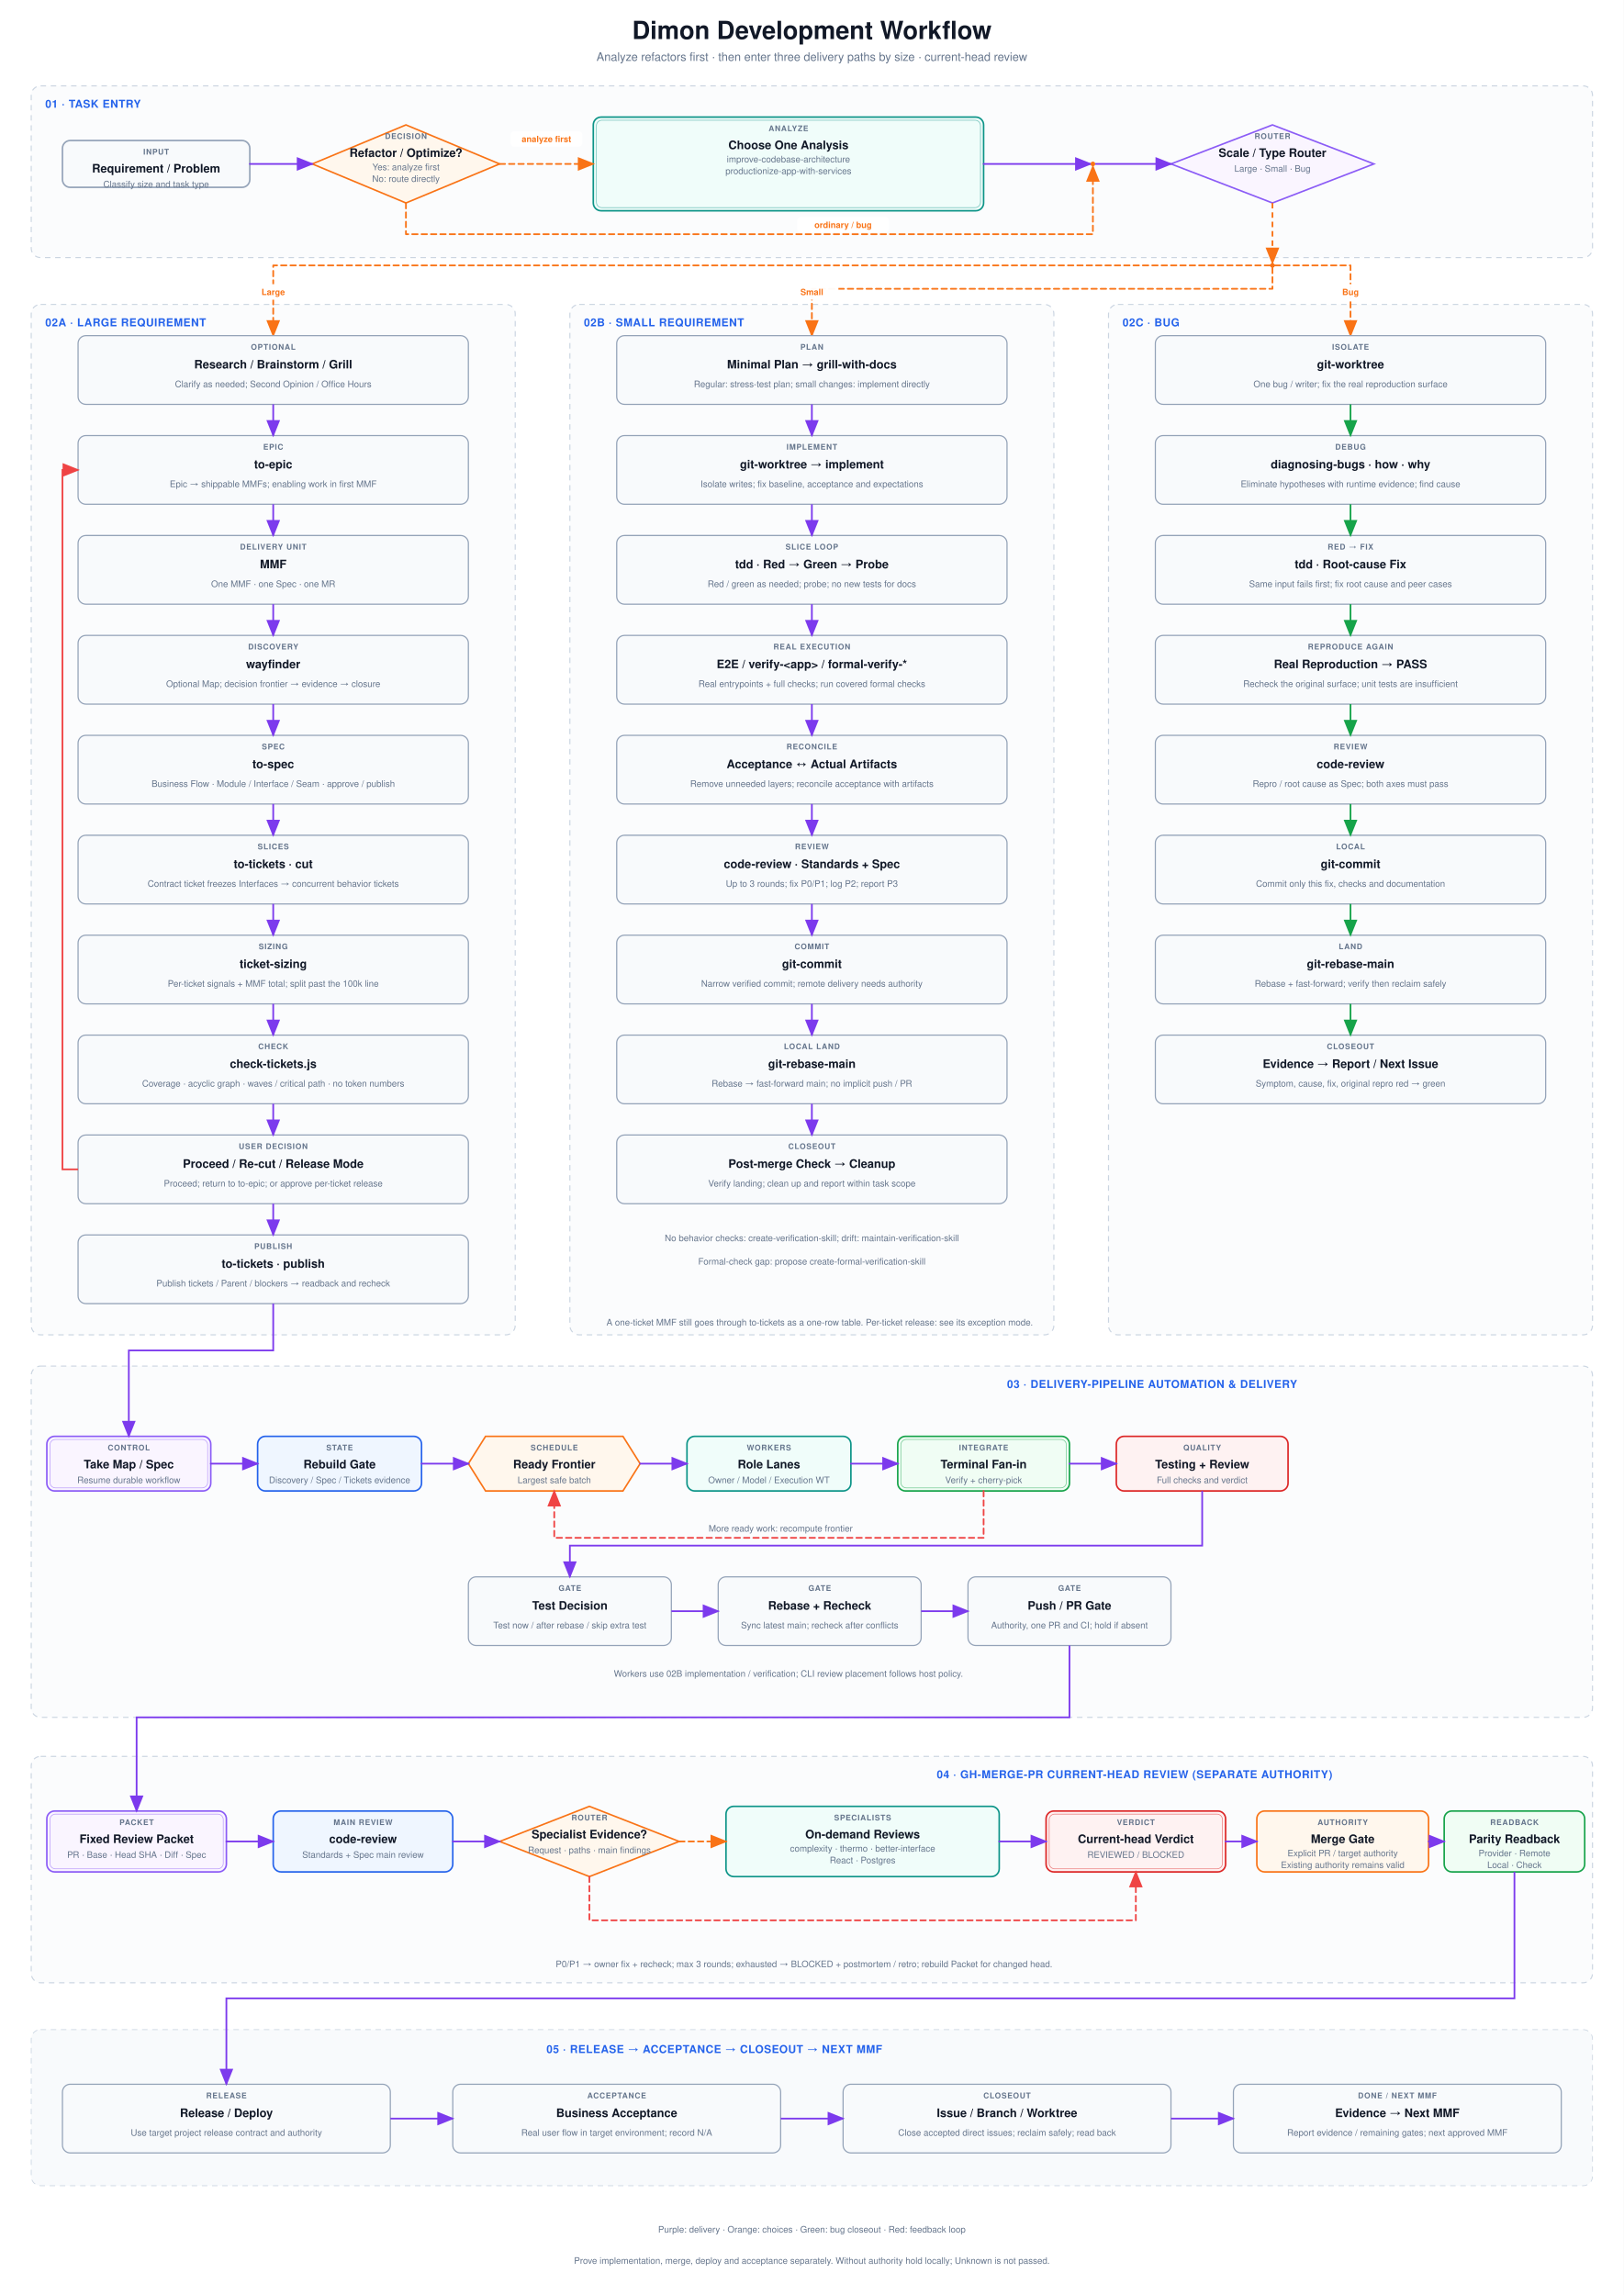
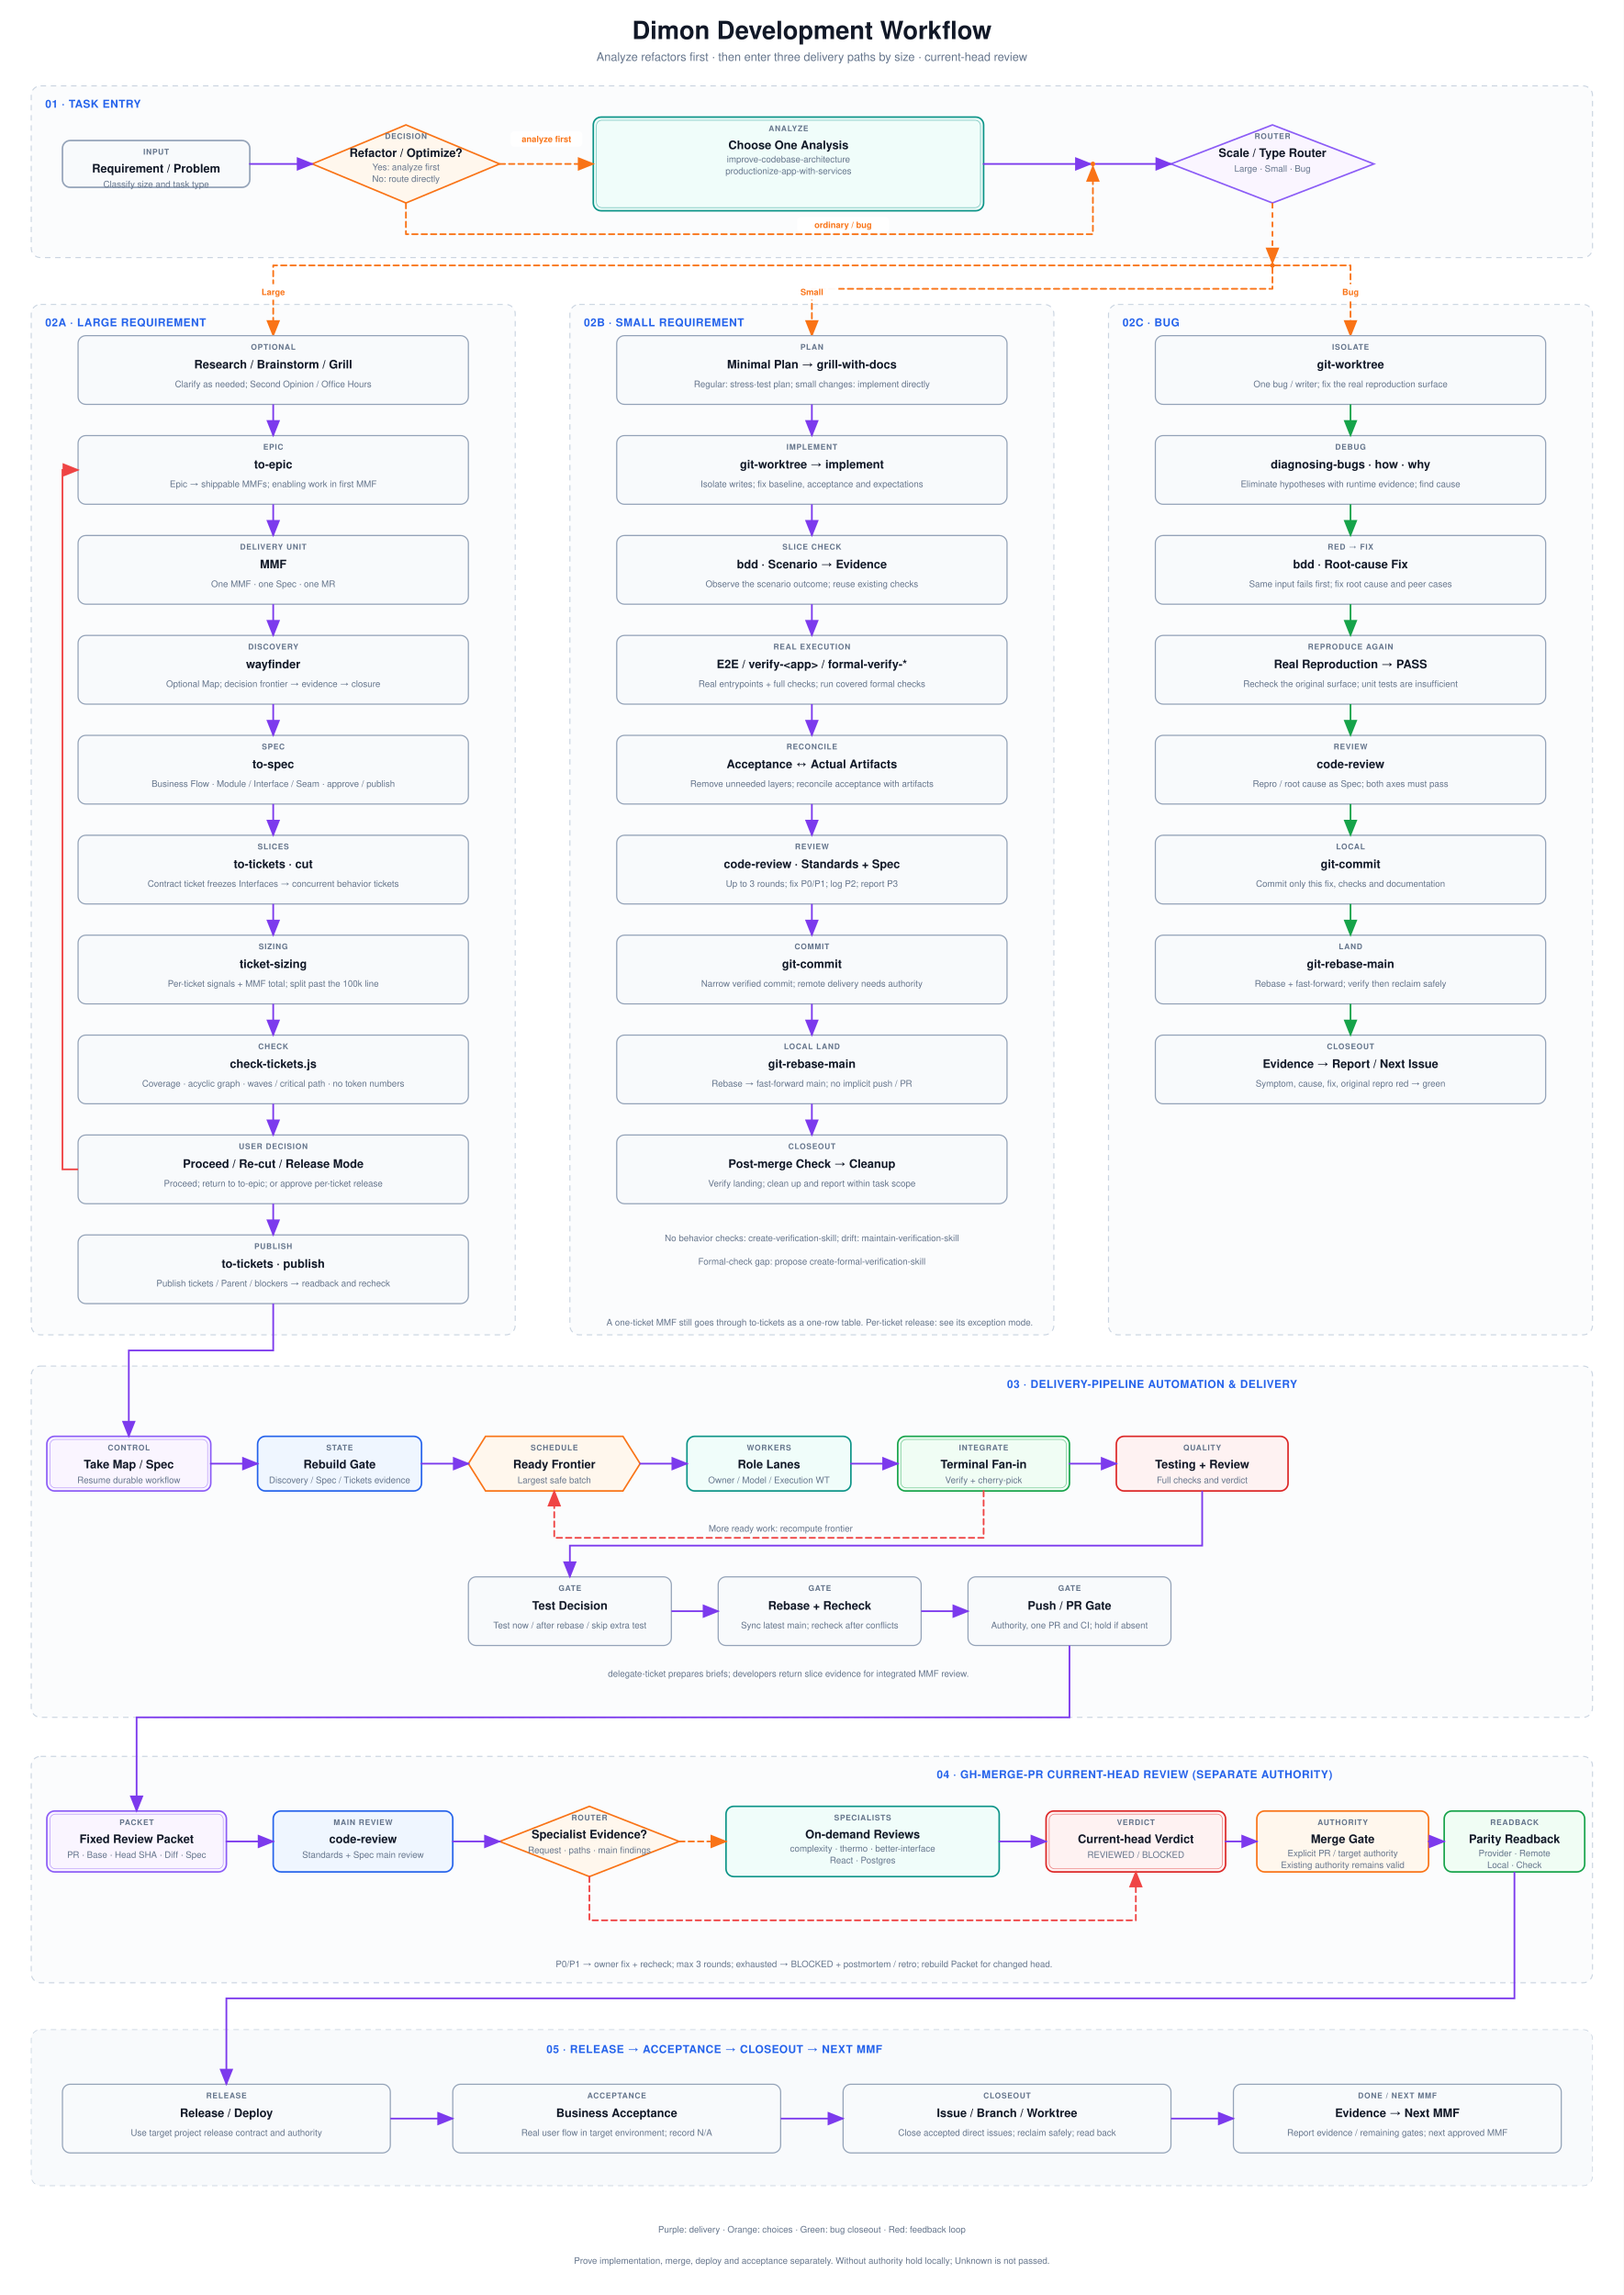
<svg xmlns="http://www.w3.org/2000/svg" viewBox="0 0 2080 2940" width="2080" height="2940">
  <style>
text { font-family: 'Helvetica Neue', Helvetica, Arial, 'PingFang SC', 'Microsoft YaHei', sans-serif; }
.title { fill:#111827; font-size:32px; font-weight:700; }
.subtitle { fill:#64748b; font-size:15px; }
.section { fill:#2563eb; font-size:14px; font-weight:700; letter-spacing:0.04em; }
.type { fill:#64748b; font-size:10px; font-weight:700; letter-spacing:0.08em; }
.node-title { fill:#111827; font-size:15px; font-weight:700; }
.node-sub { fill:#64748b; font-size:11.5px; }
.edge-label { font-size:11px; font-weight:600; }
.legend { fill:#475569; font-size:12px; }
.footer { fill:#64748b; font-size:12px; }
</style>
  <defs>
    <marker id="arrow-control" markerWidth="10" markerHeight="8" refX="9" refY="4" orient="auto">
      <polygon points="0 0, 10 4, 0 8" fill="#7c3aed" />
    </marker>
    <marker id="arrow-choice" markerWidth="10" markerHeight="8" refX="9" refY="4" orient="auto">
      <polygon points="0 0, 10 4, 0 8" fill="#f97316" />
    </marker>
    <marker id="arrow-bug" markerWidth="10" markerHeight="8" refX="9" refY="4" orient="auto">
      <polygon points="0 0, 10 4, 0 8" fill="#16a34a" />
    </marker>
    <marker id="arrow-feedback" markerWidth="10" markerHeight="8" refX="9" refY="4" orient="auto">
      <polygon points="0 0, 10 4, 0 8" fill="#ef4444" />
    </marker>
  </defs>
  <rect data-graph-role="background" width="2080" height="2940" fill="#ffffff" />
  <text x="1040" y="50" text-anchor="middle" class="title">Dimon Development Workflow</text>
  <text x="1040" y="78" text-anchor="middle" class="subtitle">Analyze refactors first · then enter three delivery paths by size · current-head review</text>
  <g data-graph-role="container">
    <rect data-graph-role="container" x="40" y="110" width="2000" height="220" rx="12" fill="#f8fafc" fill-opacity="0.58" stroke="#cbd5e1" stroke-width="1.4" stroke-dasharray="7 6" />
    <text x="58" y="138" class="section">01 · TASK ENTRY</text>
  </g>
  <g data-graph-role="container">
    <rect data-graph-role="container" x="40" y="390" width="620" height="1320" rx="12" fill="#f8fafc" fill-opacity="0.58" stroke="#cbd5e1" stroke-width="1.4" stroke-dasharray="7 6" />
    <text x="58" y="418" class="section">02A · LARGE REQUIREMENT</text>
  </g>
  <g data-graph-role="container">
    <rect data-graph-role="container" x="730" y="390" width="620" height="1320" rx="12" fill="#f8fafc" fill-opacity="0.58" stroke="#cbd5e1" stroke-width="1.4" stroke-dasharray="7 6" />
    <text x="748" y="418" class="section">02B · SMALL REQUIREMENT</text>
  </g>
  <g data-graph-role="container">
    <rect data-graph-role="container" x="1420" y="390" width="620" height="1320" rx="12" fill="#f8fafc" fill-opacity="0.58" stroke="#cbd5e1" stroke-width="1.4" stroke-dasharray="7 6" />
    <text x="1438" y="418" class="section">02C · BUG</text>
  </g>
  <g data-graph-role="node" data-node-id="request">
    <rect x="80" y="180" width="240" height="60" rx="10" fill="#f8fafc" stroke="#94a3b8" stroke-width="2" />
    <text x="200.0" y="198" text-anchor="middle" class="type">INPUT</text>
    <text x="200.0" y="221" text-anchor="middle" class="node-title">Requirement / Problem</text>
    <text x="200.0" y="240" text-anchor="middle" class="node-sub">Classify size and task type</text>
  </g>
  <g data-graph-role="node" data-node-id="kind">
    <polygon points="520.0,160 640,210.0 520.0,260 400,210.0" fill="#fff7ed" stroke="#f97316" stroke-width="2" />
    <text x="520.0" y="178" text-anchor="middle" class="type">DECISION</text>
    <text x="520.0" y="201" text-anchor="middle" class="node-title">Refactor / Optimize?</text>
    <text x="520.0" y="218" text-anchor="middle" class="node-sub">Yes: analyze first</text>
    <text x="520.0" y="233" text-anchor="middle" class="node-sub">No: route directly</text>
  </g>
  <g data-graph-role="node" data-node-id="analysis">
    <rect x="760" y="150" width="500" height="120" rx="10" fill="#f0fdfa" stroke="#0d9488" stroke-width="2" />
    <rect x="764" y="154" width="492" height="112" rx="7" fill="none" stroke="#0d9488" stroke-width="0.9" opacity="0.55" />
    <text x="1010.0" y="168" text-anchor="middle" class="type">ANALYZE</text>
    <text x="1010.0" y="191" text-anchor="middle" class="node-title">Choose One Analysis</text>
    <text x="1010.0" y="208" text-anchor="middle" class="node-sub">improve-codebase-architecture</text>
    <text x="1010.0" y="223" text-anchor="middle" class="node-sub">productionize-app-with-services</text>
  </g>
  <g data-graph-role="node" data-node-id="route">
    <polygon points="1630.0,160 1760,210.0 1630.0,260 1500,210.0" fill="#faf5ff" stroke="#8b5cf6" stroke-width="2" />
    <text x="1630.0" y="178" text-anchor="middle" class="type">ROUTER</text>
    <text x="1630.0" y="201" text-anchor="middle" class="node-title">Scale / Type Router</text>
    <text x="1630.0" y="220" text-anchor="middle" class="node-sub">Large · Small · Bug</text>
  </g>
  <path id="start" data-graph-role="edge" data-source="request" data-target="kind" d="M320 210 H400" fill="none" stroke="#7c3aed" stroke-width="2.2" stroke-linejoin="round" stroke-linecap="round" marker-end="url(#arrow-control)" />
  <path id="kind-analysis" data-graph-role="edge" data-source="kind" data-target="analysis" d="M640 210 H760" fill="none" stroke="#f97316" stroke-width="2.2" stroke-linejoin="round" stroke-linecap="round" marker-end="url(#arrow-choice)" stroke-dasharray="7 5" />
  <path id="analysis-route" data-graph-role="edge" data-source="analysis" data-target="entry-junction" d="M1260 210 H1397" fill="none" stroke="#7c3aed" stroke-width="2.2" stroke-linejoin="round" stroke-linecap="round" marker-end="url(#arrow-control)" />
  <path id="kind-direct" data-graph-role="edge" data-source="kind" data-target="entry-junction" d="M520 260 V300 H1400 V213" fill="none" stroke="#f97316" stroke-width="2.2" stroke-linejoin="round" stroke-linecap="round" marker-end="url(#arrow-choice)" stroke-dasharray="7 5" />
  <g data-graph-role="label">
    <rect x="654.0" y="168" width="92" height="20" rx="5" fill="#ffffff" opacity="0.96" />
    <text x="700" y="182" text-anchor="middle" class="edge-label" fill="#f97316">analyze first</text>
  </g>
  <g data-graph-role="label">
    <rect x="1021.0" y="278" width="118" height="20" rx="5" fill="#ffffff" opacity="0.96" />
    <text x="1080" y="292" text-anchor="middle" class="edge-label" fill="#f97316">ordinary / bug</text>
  </g>
  <path id="route-0" data-graph-role="edge" data-source="route-junction" data-target="large-clarify" d="M1627 340 H350 V430" fill="none" stroke="#f97316" stroke-width="2.2" stroke-linejoin="round" stroke-linecap="round" marker-end="url(#arrow-choice)" stroke-dasharray="7 5" />
  <g data-graph-role="label">
    <rect x="316.0" y="364" width="68" height="20" rx="5" fill="#ffffff" opacity="0.96" />
    <text x="350" y="378" text-anchor="middle" class="edge-label" fill="#f97316">Large</text>
  </g>
  <path id="route-1" data-graph-role="edge" data-source="route-junction" data-target="small-grill" d="M1630 343 V370 H1040 V430" fill="none" stroke="#f97316" stroke-width="2.2" stroke-linejoin="round" stroke-linecap="round" marker-end="url(#arrow-choice)" stroke-dasharray="7 5" />
  <g data-graph-role="label">
    <rect x="1006.0" y="364" width="68" height="20" rx="5" fill="#ffffff" opacity="0.96" />
    <text x="1040" y="378" text-anchor="middle" class="edge-label" fill="#f97316">Small</text>
  </g>
  <path id="route-2" data-graph-role="edge" data-source="route-junction" data-target="bug-worktree" d="M1633 340 H1730 V430" fill="none" stroke="#f97316" stroke-width="2.2" stroke-linejoin="round" stroke-linecap="round" marker-end="url(#arrow-choice)" stroke-dasharray="7 5" />
  <g data-graph-role="label">
    <rect x="1696.0" y="364" width="68" height="20" rx="5" fill="#ffffff" opacity="0.96" />
    <text x="1730" y="378" text-anchor="middle" class="edge-label" fill="#f97316">Bug</text>
  </g>
  <path id="entry-route" data-graph-role="edge" data-source="entry-junction" data-target="route" d="M1403 210 H1500" fill="none" stroke="#7c3aed" stroke-width="2.2" marker-end="url(#arrow-control)" />
  <path id="route-trunk" data-graph-role="edge" data-source="route" data-target="route-junction" d="M1630 260 V337" fill="none" stroke="#f97316" stroke-width="2.2" marker-end="url(#arrow-choice)" stroke-dasharray="7 5" />
  <g data-graph-role="node" data-node-id="entry-junction">
    <circle cx="1400" cy="210" r="3" fill="#f97316" />
  </g>
  <g data-graph-role="node" data-node-id="route-junction">
    <circle cx="1630" cy="340" r="3" fill="#f97316" />
  </g>
  <g data-graph-role="node" data-node-id="large-clarify" id="large-clarify">
    <rect x="100" y="430" width="500" height="88" rx="10" fill="#f8fafc" stroke="#94a3b8" stroke-width="1.5" />
    <text x="350.0" y="448" text-anchor="middle" class="type">OPTIONAL</text>
    <text x="350.0" y="472" text-anchor="middle" class="node-title">Research / Brainstorm / Grill</text>
    <text x="350.0" y="496" text-anchor="middle" class="node-sub">Clarify as needed; Second Opinion / Office Hours</text>
  </g>
  <g data-graph-role="node" data-node-id="to-epic" id="to-epic">
    <rect x="100" y="558" width="500" height="88" rx="10" fill="#f8fafc" stroke="#94a3b8" stroke-width="1.5" />
    <text x="350.0" y="576" text-anchor="middle" class="type">EPIC</text>
    <text x="350.0" y="600" text-anchor="middle" class="node-title">to-epic</text>
    <text x="350.0" y="624" text-anchor="middle" class="node-sub">Epic → shippable MMFs; enabling work in first MMF</text>
  </g>
  <path id="large-clarify-1" data-graph-role="edge" data-source="large-clarify" data-target="to-epic" d="M350 518 V558" fill="none" stroke="#7c3aed" stroke-width="2.2" marker-end="url(#arrow-control)" />
  <g data-graph-role="node" data-node-id="mmf" id="mmf">
    <rect x="100" y="686" width="500" height="88" rx="10" fill="#f8fafc" stroke="#94a3b8" stroke-width="1.5" />
    <text x="350.0" y="704" text-anchor="middle" class="type">DELIVERY UNIT</text>
    <text x="350.0" y="728" text-anchor="middle" class="node-title">MMF</text>
    <text x="350.0" y="752" text-anchor="middle" class="node-sub">One MMF · one Spec · one MR</text>
  </g>
  <path id="large-clarify-2" data-graph-role="edge" data-source="to-epic" data-target="mmf" d="M350 646 V686" fill="none" stroke="#7c3aed" stroke-width="2.2" marker-end="url(#arrow-control)" />
  <g data-graph-role="node" data-node-id="large-wayfinder" id="large-wayfinder">
    <rect x="100" y="814" width="500" height="88" rx="10" fill="#f8fafc" stroke="#94a3b8" stroke-width="1.5" />
    <text x="350.0" y="832" text-anchor="middle" class="type">DISCOVERY</text>
    <text x="350.0" y="856" text-anchor="middle" class="node-title">wayfinder</text>
    <text x="350.0" y="880" text-anchor="middle" class="node-sub">Optional Map; decision frontier → evidence → closure</text>
  </g>
  <path id="large-clarify-3" data-graph-role="edge" data-source="mmf" data-target="large-wayfinder" d="M350 774 V814" fill="none" stroke="#7c3aed" stroke-width="2.2" marker-end="url(#arrow-control)" />
  <g data-graph-role="node" data-node-id="to-spec" id="to-spec">
    <rect x="100" y="942" width="500" height="88" rx="10" fill="#f8fafc" stroke="#94a3b8" stroke-width="1.5" />
    <text x="350.0" y="960" text-anchor="middle" class="type">SPEC</text>
    <text x="350.0" y="984" text-anchor="middle" class="node-title">to-spec</text>
    <text x="350.0" y="1008" text-anchor="middle" class="node-sub">Business Flow · Module / Interface / Seam · approve / publish</text>
  </g>
  <path id="large-clarify-4" data-graph-role="edge" data-source="large-wayfinder" data-target="to-spec" d="M350 902 V942" fill="none" stroke="#7c3aed" stroke-width="2.2" marker-end="url(#arrow-control)" />
  <g data-graph-role="node" data-node-id="to-tickets" id="to-tickets">
    <rect x="100" y="1070" width="500" height="88" rx="10" fill="#f8fafc" stroke="#94a3b8" stroke-width="1.5" />
    <text x="350.0" y="1088" text-anchor="middle" class="type">SLICES</text>
    <text x="350.0" y="1112" text-anchor="middle" class="node-title">to-tickets · cut</text>
    <text x="350.0" y="1136" text-anchor="middle" class="node-sub">Contract ticket freezes Interfaces → concurrent behavior tickets</text>
  </g>
  <path id="large-clarify-5" data-graph-role="edge" data-source="to-spec" data-target="to-tickets" d="M350 1030 V1070" fill="none" stroke="#7c3aed" stroke-width="2.2" marker-end="url(#arrow-control)" />
  <g data-graph-role="node" data-node-id="ticket-sizing" id="ticket-sizing">
    <rect x="100" y="1198" width="500" height="88" rx="10" fill="#f8fafc" stroke="#94a3b8" stroke-width="1.5" />
    <text x="350.0" y="1216" text-anchor="middle" class="type">SIZING</text>
    <text x="350.0" y="1240" text-anchor="middle" class="node-title">ticket-sizing</text>
    <text x="350.0" y="1264" text-anchor="middle" class="node-sub">Per-ticket signals + MMF total; split past the 100k line</text>
  </g>
  <path id="large-clarify-6" data-graph-role="edge" data-source="to-tickets" data-target="ticket-sizing" d="M350 1158 V1198" fill="none" stroke="#7c3aed" stroke-width="2.2" marker-end="url(#arrow-control)" />
  <g data-graph-role="node" data-node-id="check-tickets" id="check-tickets">
    <rect x="100" y="1326" width="500" height="88" rx="10" fill="#f8fafc" stroke="#94a3b8" stroke-width="1.5" />
    <text x="350.0" y="1344" text-anchor="middle" class="type">CHECK</text>
    <text x="350.0" y="1368" text-anchor="middle" class="node-title">check-tickets.js</text>
    <text x="350.0" y="1392" text-anchor="middle" class="node-sub">Coverage · acyclic graph · waves / critical path · no token numbers</text>
  </g>
  <path id="large-clarify-7" data-graph-role="edge" data-source="ticket-sizing" data-target="check-tickets" d="M350 1286 V1326" fill="none" stroke="#7c3aed" stroke-width="2.2" marker-end="url(#arrow-control)" />
  <g data-graph-role="node" data-node-id="ticket-decision" id="ticket-decision">
    <rect x="100" y="1454" width="500" height="88" rx="10" fill="#f8fafc" stroke="#94a3b8" stroke-width="1.5" />
    <text x="350.0" y="1472" text-anchor="middle" class="type">USER DECISION</text>
    <text x="350.0" y="1496" text-anchor="middle" class="node-title">Proceed / Re-cut / Release Mode</text>
    <text x="350.0" y="1520" text-anchor="middle" class="node-sub">Proceed; return to to-epic; or approve per-ticket release</text>
  </g>
  <path id="large-clarify-8" data-graph-role="edge" data-source="check-tickets" data-target="ticket-decision" d="M350 1414 V1454" fill="none" stroke="#7c3aed" stroke-width="2.2" marker-end="url(#arrow-control)" />
  <g data-graph-role="node" data-node-id="to-tickets-publish" id="to-tickets-publish">
    <rect x="100" y="1582" width="500" height="88" rx="10" fill="#f8fafc" stroke="#94a3b8" stroke-width="1.5" />
    <text x="350.0" y="1600" text-anchor="middle" class="type">PUBLISH</text>
    <text x="350.0" y="1624" text-anchor="middle" class="node-title">to-tickets · publish</text>
    <text x="350.0" y="1648" text-anchor="middle" class="node-sub">Publish tickets / Parent / blockers → readback and recheck</text>
  </g>
  <path id="large-clarify-9" data-graph-role="edge" data-source="ticket-decision" data-target="to-tickets-publish" d="M350 1542 V1582" fill="none" stroke="#7c3aed" stroke-width="2.2" marker-end="url(#arrow-control)" />
  <g data-graph-role="node" data-node-id="small-grill" id="small-grill">
    <rect x="790" y="430" width="500" height="88" rx="10" fill="#f8fafc" stroke="#94a3b8" stroke-width="1.5" />
    <text x="1040.0" y="448" text-anchor="middle" class="type">PLAN</text>
    <text x="1040.0" y="472" text-anchor="middle" class="node-title">Minimal Plan → grill-with-docs</text>
    <text x="1040.0" y="496" text-anchor="middle" class="node-sub">Regular: stress-test plan; small changes: implement directly</text>
  </g>
  <g data-graph-role="node" data-node-id="implement" id="implement">
    <rect x="790" y="558" width="500" height="88" rx="10" fill="#f8fafc" stroke="#94a3b8" stroke-width="1.5" />
    <text x="1040.0" y="576" text-anchor="middle" class="type">IMPLEMENT</text>
    <text x="1040.0" y="600" text-anchor="middle" class="node-title">git-worktree → implement</text>
    <text x="1040.0" y="624" text-anchor="middle" class="node-sub">Isolate writes; fix baseline, acceptance and expectations</text>
  </g>
  <path id="small-grill-1" data-graph-role="edge" data-source="small-grill" data-target="implement" d="M1040 518 V558" fill="none" stroke="#7c3aed" stroke-width="2.2" marker-end="url(#arrow-control)" />
-   <g data-graph-role="node" data-node-id="tdd" id="tdd">
+   <g data-graph-role="node" data-node-id="bdd" id="bdd">
    <rect x="790" y="686" width="500" height="88" rx="10" fill="#f8fafc" stroke="#94a3b8" stroke-width="1.5" />
-     <text x="1040.0" y="704" text-anchor="middle" class="type">SLICE LOOP</text>
-     <text x="1040.0" y="728" text-anchor="middle" class="node-title">tdd · Red → Green → Probe</text>
-     <text x="1040.0" y="752" text-anchor="middle" class="node-sub">Red / green as needed; probe; no new tests for docs</text>
-   </g>
-   <path id="small-grill-2" data-graph-role="edge" data-source="implement" data-target="tdd" d="M1040 646 V686" fill="none" stroke="#7c3aed" stroke-width="2.2" marker-end="url(#arrow-control)" />
+     <text x="1040.0" y="704" text-anchor="middle" class="type">SLICE CHECK</text>
+     <text x="1040.0" y="728" text-anchor="middle" class="node-title">bdd · Scenario → Evidence</text>
+     <text x="1040.0" y="752" text-anchor="middle" class="node-sub">Observe the scenario outcome; reuse existing checks</text>
+   </g>
+   <path id="small-grill-2" data-graph-role="edge" data-source="implement" data-target="bdd" d="M1040 646 V686" fill="none" stroke="#7c3aed" stroke-width="2.2" marker-end="url(#arrow-control)" />
  <g data-graph-role="node" data-node-id="verify" id="verify">
    <rect x="790" y="814" width="500" height="88" rx="10" fill="#f8fafc" stroke="#94a3b8" stroke-width="1.5" />
    <text x="1040.0" y="832" text-anchor="middle" class="type">REAL EXECUTION</text>
    <text x="1040.0" y="856" text-anchor="middle" class="node-title">E2E / verify-&lt;app&gt; / formal-verify-*</text>
    <text x="1040.0" y="880" text-anchor="middle" class="node-sub">Real entrypoints + full checks; run covered formal checks</text>
  </g>
-   <path id="small-grill-3" data-graph-role="edge" data-source="tdd" data-target="verify" d="M1040 774 V814" fill="none" stroke="#7c3aed" stroke-width="2.2" marker-end="url(#arrow-control)" />
+   <path id="small-grill-3" data-graph-role="edge" data-source="bdd" data-target="verify" d="M1040 774 V814" fill="none" stroke="#7c3aed" stroke-width="2.2" marker-end="url(#arrow-control)" />
  <g data-graph-role="node" data-node-id="reconcile" id="reconcile">
    <rect x="790" y="942" width="500" height="88" rx="10" fill="#f8fafc" stroke="#94a3b8" stroke-width="1.5" />
    <text x="1040.0" y="960" text-anchor="middle" class="type">RECONCILE</text>
    <text x="1040.0" y="984" text-anchor="middle" class="node-title">Acceptance ↔ Actual Artifacts</text>
    <text x="1040.0" y="1008" text-anchor="middle" class="node-sub">Remove unneeded layers; reconcile acceptance with artifacts</text>
  </g>
  <path id="small-grill-4" data-graph-role="edge" data-source="verify" data-target="reconcile" d="M1040 902 V942" fill="none" stroke="#7c3aed" stroke-width="2.2" marker-end="url(#arrow-control)" />
  <g data-graph-role="node" data-node-id="local-review" id="local-review">
    <rect x="790" y="1070" width="500" height="88" rx="10" fill="#f8fafc" stroke="#94a3b8" stroke-width="1.5" />
    <text x="1040.0" y="1088" text-anchor="middle" class="type">REVIEW</text>
    <text x="1040.0" y="1112" text-anchor="middle" class="node-title">code-review · Standards + Spec</text>
    <text x="1040.0" y="1136" text-anchor="middle" class="node-sub">Up to 3 rounds; fix P0/P1; log P2; report P3</text>
  </g>
  <path id="small-grill-5" data-graph-role="edge" data-source="reconcile" data-target="local-review" d="M1040 1030 V1070" fill="none" stroke="#7c3aed" stroke-width="2.2" marker-end="url(#arrow-control)" />
  <g data-graph-role="node" data-node-id="small-commit" id="small-commit">
    <rect x="790" y="1198" width="500" height="88" rx="10" fill="#f8fafc" stroke="#94a3b8" stroke-width="1.5" />
    <text x="1040.0" y="1216" text-anchor="middle" class="type">COMMIT</text>
    <text x="1040.0" y="1240" text-anchor="middle" class="node-title">git-commit</text>
    <text x="1040.0" y="1264" text-anchor="middle" class="node-sub">Narrow verified commit; remote delivery needs authority</text>
  </g>
  <path id="small-grill-6" data-graph-role="edge" data-source="local-review" data-target="small-commit" d="M1040 1158 V1198" fill="none" stroke="#7c3aed" stroke-width="2.2" marker-end="url(#arrow-control)" />
  <g data-graph-role="node" data-node-id="small-land" id="small-land">
    <rect x="790" y="1326" width="500" height="88" rx="10" fill="#f8fafc" stroke="#94a3b8" stroke-width="1.5" />
    <text x="1040.0" y="1344" text-anchor="middle" class="type">LOCAL LAND</text>
    <text x="1040.0" y="1368" text-anchor="middle" class="node-title">git-rebase-main</text>
    <text x="1040.0" y="1392" text-anchor="middle" class="node-sub">Rebase → fast-forward main; no implicit push / PR</text>
  </g>
  <path id="small-grill-7" data-graph-role="edge" data-source="small-commit" data-target="small-land" d="M1040 1286 V1326" fill="none" stroke="#7c3aed" stroke-width="2.2" marker-end="url(#arrow-control)" />
  <g data-graph-role="node" data-node-id="small-close" id="small-close">
    <rect x="790" y="1454" width="500" height="88" rx="10" fill="#f8fafc" stroke="#94a3b8" stroke-width="1.5" />
    <text x="1040.0" y="1472" text-anchor="middle" class="type">CLOSEOUT</text>
    <text x="1040.0" y="1496" text-anchor="middle" class="node-title">Post-merge Check → Cleanup</text>
    <text x="1040.0" y="1520" text-anchor="middle" class="node-sub">Verify landing; clean up and report within task scope</text>
  </g>
  <path id="small-grill-8" data-graph-role="edge" data-source="small-land" data-target="small-close" d="M1040 1414 V1454" fill="none" stroke="#7c3aed" stroke-width="2.2" marker-end="url(#arrow-control)" />
  <g data-graph-role="node" data-node-id="bug-worktree" id="bug-worktree">
    <rect x="1480" y="430" width="500" height="88" rx="10" fill="#f8fafc" stroke="#94a3b8" stroke-width="1.5" />
    <text x="1730.0" y="448" text-anchor="middle" class="type">ISOLATE</text>
    <text x="1730.0" y="472" text-anchor="middle" class="node-title">git-worktree</text>
    <text x="1730.0" y="496" text-anchor="middle" class="node-sub">One bug / writer; fix the real reproduction surface</text>
  </g>
  <g data-graph-role="node" data-node-id="diagnosing-bugs" id="diagnosing-bugs">
    <rect x="1480" y="558" width="500" height="88" rx="10" fill="#f8fafc" stroke="#94a3b8" stroke-width="1.5" />
    <text x="1730.0" y="576" text-anchor="middle" class="type">DEBUG</text>
    <text x="1730.0" y="600" text-anchor="middle" class="node-title">diagnosing-bugs · how · why</text>
    <text x="1730.0" y="624" text-anchor="middle" class="node-sub">Eliminate hypotheses with runtime evidence; find cause</text>
  </g>
  <path id="bug-worktree-1" data-graph-role="edge" data-source="bug-worktree" data-target="diagnosing-bugs" d="M1730 518 V558" fill="none" stroke="#16a34a" stroke-width="2.2" marker-end="url(#arrow-bug)" />
  <g data-graph-role="node" data-node-id="bug-fix" id="bug-fix">
    <rect x="1480" y="686" width="500" height="88" rx="10" fill="#f8fafc" stroke="#94a3b8" stroke-width="1.5" />
    <text x="1730.0" y="704" text-anchor="middle" class="type">RED → FIX</text>
-     <text x="1730.0" y="728" text-anchor="middle" class="node-title">tdd · Root-cause Fix</text>
+     <text x="1730.0" y="728" text-anchor="middle" class="node-title">bdd · Root-cause Fix</text>
    <text x="1730.0" y="752" text-anchor="middle" class="node-sub">Same input fails first; fix root cause and peer cases</text>
  </g>
  <path id="bug-worktree-2" data-graph-role="edge" data-source="diagnosing-bugs" data-target="bug-fix" d="M1730 646 V686" fill="none" stroke="#16a34a" stroke-width="2.2" marker-end="url(#arrow-bug)" />
  <g data-graph-role="node" data-node-id="bug-verify" id="bug-verify">
    <rect x="1480" y="814" width="500" height="88" rx="10" fill="#f8fafc" stroke="#94a3b8" stroke-width="1.5" />
    <text x="1730.0" y="832" text-anchor="middle" class="type">REPRODUCE AGAIN</text>
    <text x="1730.0" y="856" text-anchor="middle" class="node-title">Real Reproduction → PASS</text>
    <text x="1730.0" y="880" text-anchor="middle" class="node-sub">Recheck the original surface; unit tests are insufficient</text>
  </g>
  <path id="bug-worktree-3" data-graph-role="edge" data-source="bug-fix" data-target="bug-verify" d="M1730 774 V814" fill="none" stroke="#16a34a" stroke-width="2.2" marker-end="url(#arrow-bug)" />
  <g data-graph-role="node" data-node-id="bug-review" id="bug-review">
    <rect x="1480" y="942" width="500" height="88" rx="10" fill="#f8fafc" stroke="#94a3b8" stroke-width="1.5" />
    <text x="1730.0" y="960" text-anchor="middle" class="type">REVIEW</text>
    <text x="1730.0" y="984" text-anchor="middle" class="node-title">code-review</text>
    <text x="1730.0" y="1008" text-anchor="middle" class="node-sub">Repro / root cause as Spec; both axes must pass</text>
  </g>
  <path id="bug-worktree-4" data-graph-role="edge" data-source="bug-verify" data-target="bug-review" d="M1730 902 V942" fill="none" stroke="#16a34a" stroke-width="2.2" marker-end="url(#arrow-bug)" />
  <g data-graph-role="node" data-node-id="git-commit" id="git-commit">
    <rect x="1480" y="1070" width="500" height="88" rx="10" fill="#f8fafc" stroke="#94a3b8" stroke-width="1.5" />
    <text x="1730.0" y="1088" text-anchor="middle" class="type">LOCAL</text>
    <text x="1730.0" y="1112" text-anchor="middle" class="node-title">git-commit</text>
    <text x="1730.0" y="1136" text-anchor="middle" class="node-sub">Commit only this fix, checks and documentation</text>
  </g>
  <path id="bug-worktree-5" data-graph-role="edge" data-source="bug-review" data-target="git-commit" d="M1730 1030 V1070" fill="none" stroke="#16a34a" stroke-width="2.2" marker-end="url(#arrow-bug)" />
  <g data-graph-role="node" data-node-id="git-rebase-main" id="git-rebase-main">
    <rect x="1480" y="1198" width="500" height="88" rx="10" fill="#f8fafc" stroke="#94a3b8" stroke-width="1.5" />
    <text x="1730.0" y="1216" text-anchor="middle" class="type">LAND</text>
    <text x="1730.0" y="1240" text-anchor="middle" class="node-title">git-rebase-main</text>
    <text x="1730.0" y="1264" text-anchor="middle" class="node-sub">Rebase + fast-forward; verify then reclaim safely</text>
  </g>
  <path id="bug-worktree-6" data-graph-role="edge" data-source="git-commit" data-target="git-rebase-main" d="M1730 1158 V1198" fill="none" stroke="#16a34a" stroke-width="2.2" marker-end="url(#arrow-bug)" />
  <g data-graph-role="node" data-node-id="bug-close" id="bug-close">
    <rect x="1480" y="1326" width="500" height="88" rx="10" fill="#f8fafc" stroke="#94a3b8" stroke-width="1.5" />
    <text x="1730.0" y="1344" text-anchor="middle" class="type">CLOSEOUT</text>
    <text x="1730.0" y="1368" text-anchor="middle" class="node-title">Evidence → Report / Next Issue</text>
    <text x="1730.0" y="1392" text-anchor="middle" class="node-sub">Symptom, cause, fix, original repro red → green</text>
  </g>
  <path id="bug-worktree-7" data-graph-role="edge" data-source="git-rebase-main" data-target="bug-close" d="M1730 1286 V1326" fill="none" stroke="#16a34a" stroke-width="2.2" marker-end="url(#arrow-bug)" />
  <path id="re-cut-mmf" data-graph-role="edge" data-source="ticket-decision" data-target="to-epic" d="M100 1498 H80 V602 H100" fill="none" stroke="#ef4444" stroke-width="2.2" marker-end="url(#arrow-feedback)" />
  <text x="1040.0" y="1590" text-anchor="middle" class="node-sub">No behavior checks: create-verification-skill; drift: maintain-verification-skill</text>
  <text x="1040.0" y="1620" text-anchor="middle" class="node-sub">Formal-check gap: propose create-formal-verification-skill</text>
  <text x="1050.0" y="1698" text-anchor="middle" class="node-sub">A one-ticket MMF still goes through to-tickets as a one-row table. Per-ticket release: see its exception mode.</text>
  <g data-graph-role="container" transform="translate(0 960)">
    <rect data-graph-role="container" x="40" y="790" width="2000" height="450" rx="12" fill="#f8fafc" fill-opacity="0.58" stroke="#cbd5e1" stroke-width="1.4" stroke-dasharray="7 6" />
    <text x="1290" y="818" class="section">03 · DELIVERY-PIPELINE AUTOMATION &amp; DELIVERY</text>
  </g>
  <g data-graph-role="node" data-node-id="dp-input" transform="translate(0 970)">
    <rect x="60" y="870" width="210" height="70" rx="10" fill="#faf5ff" stroke="#8b5cf6" stroke-width="2" />
    <rect x="64" y="874" width="202" height="62" rx="7" fill="none" stroke="#8b5cf6" stroke-width="0.9" opacity="0.55" />
    <text x="165.0" y="888" text-anchor="middle" class="type">CONTROL</text>
    <text x="165.0" y="911" text-anchor="middle" class="node-title">Take Map / Spec</text>
    <text x="165.0" y="930" text-anchor="middle" class="node-sub">Resume durable workflow</text>
  </g>
  <g data-graph-role="node" data-node-id="gate" transform="translate(0 970)">
    <rect x="330" y="870" width="210" height="70" rx="10" fill="#eff6ff" stroke="#2563eb" stroke-width="2" />
    <text x="435.0" y="888" text-anchor="middle" class="type">STATE</text>
    <text x="435.0" y="911" text-anchor="middle" class="node-title">Rebuild Gate</text>
    <text x="435.0" y="930" text-anchor="middle" class="node-sub">Discovery / Spec / Tickets evidence</text>
  </g>
  <g data-graph-role="node" data-node-id="frontier" transform="translate(0 970)">
    <polygon points="622,870 798,870 820,905.0 798,940 622,940 600,905.0" fill="#fff7ed" stroke="#f97316" stroke-width="2" />
    <text x="710.0" y="888" text-anchor="middle" class="type">SCHEDULE</text>
    <text x="710.0" y="911" text-anchor="middle" class="node-title">Ready Frontier</text>
    <text x="710.0" y="930" text-anchor="middle" class="node-sub">Largest safe batch</text>
  </g>
  <g data-graph-role="node" data-node-id="lanes" transform="translate(0 970)">
    <rect x="880" y="870" width="210" height="70" rx="10" fill="#f0fdfa" stroke="#0d9488" stroke-width="2" />
    <text x="985.0" y="888" text-anchor="middle" class="type">WORKERS</text>
    <text x="985.0" y="911" text-anchor="middle" class="node-title">Role Lanes</text>
    <text x="985.0" y="930" text-anchor="middle" class="node-sub">Owner / Model / Execution WT</text>
  </g>
  <g data-graph-role="node" data-node-id="fanin" transform="translate(0 970)">
    <rect x="1150" y="870" width="220" height="70" rx="10" fill="#f0fdf4" stroke="#16a34a" stroke-width="2" />
    <rect x="1154" y="874" width="212" height="62" rx="7" fill="none" stroke="#16a34a" stroke-width="0.9" opacity="0.55" />
    <text x="1260.0" y="888" text-anchor="middle" class="type">INTEGRATE</text>
    <text x="1260.0" y="911" text-anchor="middle" class="node-title">Terminal Fan-in</text>
    <text x="1260.0" y="930" text-anchor="middle" class="node-sub">Verify + cherry-pick</text>
  </g>
  <g data-graph-role="node" data-node-id="quality" transform="translate(0 970)">
    <rect x="1430" y="870" width="220" height="70" rx="10" fill="#fef2f2" stroke="#dc2626" stroke-width="2" />
    <text x="1540.0" y="888" text-anchor="middle" class="type">QUALITY</text>
    <text x="1540.0" y="911" text-anchor="middle" class="node-title">Testing + Review</text>
    <text x="1540.0" y="930" text-anchor="middle" class="node-sub">Full checks and verdict</text>
  </g>
  <path id="pipeline-0" data-graph-role="edge" data-source="dp-input" data-target="gate" d="M270 905 H330" fill="none" stroke="#7c3aed" stroke-width="2.2" stroke-linejoin="round" stroke-linecap="round" marker-end="url(#arrow-control)" transform="translate(0 970)" />
  <path id="pipeline-1" data-graph-role="edge" data-source="gate" data-target="frontier" d="M540 905 H600" fill="none" stroke="#7c3aed" stroke-width="2.2" stroke-linejoin="round" stroke-linecap="round" marker-end="url(#arrow-control)" transform="translate(0 970)" />
  <path id="pipeline-2" data-graph-role="edge" data-source="frontier" data-target="lanes" d="M820 905 H880" fill="none" stroke="#7c3aed" stroke-width="2.2" stroke-linejoin="round" stroke-linecap="round" marker-end="url(#arrow-control)" transform="translate(0 970)" />
  <path id="pipeline-3" data-graph-role="edge" data-source="lanes" data-target="fanin" d="M1090 905 H1150" fill="none" stroke="#7c3aed" stroke-width="2.2" stroke-linejoin="round" stroke-linecap="round" marker-end="url(#arrow-control)" transform="translate(0 970)" />
  <path id="pipeline-4" data-graph-role="edge" data-source="fanin" data-target="quality" d="M1370 905 H1430" fill="none" stroke="#7c3aed" stroke-width="2.2" stroke-linejoin="round" stroke-linecap="round" marker-end="url(#arrow-control)" transform="translate(0 970)" />
  <path id="pipeline-loop" data-graph-role="edge" data-source="fanin" data-target="frontier" d="M1260 940 V1000 H710 V940" fill="none" stroke="#ef4444" stroke-width="2.2" stroke-linejoin="round" stroke-linecap="round" marker-end="url(#arrow-feedback)" stroke-dasharray="7 5" transform="translate(0 970)" />
  <g data-graph-role="node" data-node-id="test-choice" id="test-choice">
    <rect x="600" y="2020" width="260" height="88" rx="10" fill="#f8fafc" stroke="#94a3b8" stroke-width="1.5" />
    <text x="730.0" y="2038" text-anchor="middle" class="type">GATE</text>
    <text x="730.0" y="2062" text-anchor="middle" class="node-title">Test Decision</text>
    <text x="730.0" y="2086" text-anchor="middle" class="node-sub">Test now / after rebase / skip extra test</text>
  </g>
  <g data-graph-role="node" data-node-id="sync-main" id="sync-main">
    <rect x="920" y="2020" width="260" height="88" rx="10" fill="#f8fafc" stroke="#94a3b8" stroke-width="1.5" />
    <text x="1050.0" y="2038" text-anchor="middle" class="type">GATE</text>
    <text x="1050.0" y="2062" text-anchor="middle" class="node-title">Rebase + Recheck</text>
    <text x="1050.0" y="2086" text-anchor="middle" class="node-sub">Sync latest main; recheck after conflicts</text>
  </g>
  <g data-graph-role="node" data-node-id="remote" id="remote">
    <rect x="1240" y="2020" width="260" height="88" rx="10" fill="#f8fafc" stroke="#94a3b8" stroke-width="1.5" />
    <text x="1370.0" y="2038" text-anchor="middle" class="type">GATE</text>
    <text x="1370.0" y="2062" text-anchor="middle" class="node-title">Push / PR Gate</text>
    <text x="1370.0" y="2086" text-anchor="middle" class="node-sub">Authority, one PR and CI; hold if absent</text>
  </g>
  <path id="quality-test-choice" data-graph-role="edge" data-source="quality" data-target="test-choice" d="M1540 1910 V1980 H730 V2020" fill="none" stroke="#7c3aed" stroke-width="2.2" marker-end="url(#arrow-control)" />
  <path id="test-rebase" data-graph-role="edge" data-source="test-choice" data-target="sync-main" d="M860 2064 H920" fill="none" stroke="#7c3aed" stroke-width="2.2" marker-end="url(#arrow-control)" />
  <path id="rebase-remote" data-graph-role="edge" data-source="sync-main" data-target="remote" d="M1180 2064 H1240" fill="none" stroke="#7c3aed" stroke-width="2.2" marker-end="url(#arrow-control)" />
  <path id="large-pipeline" data-graph-role="edge" data-source="to-tickets-publish" data-target="dp-input" d="M350 1670 V1730 H165 V1840" fill="none" stroke="#7c3aed" stroke-width="2.2" marker-end="url(#arrow-control)" />
  <text x="1000.0" y="1962" text-anchor="middle" class="node-sub">More ready work: recompute frontier</text>
-   <text x="1010.0" y="2148" text-anchor="middle" class="node-sub">Workers use 02B implementation / verification; CLI review placement follows host policy.</text>
+   <text x="1010.0" y="2148" text-anchor="middle" class="node-sub">delegate-ticket prepares briefs; developers return slice evidence for integrated MMF review.</text>
  <g data-graph-role="container" transform="translate(0 1140)">
    <rect data-graph-role="container" x="40" y="1110" width="2000" height="290" rx="12" fill="#f8fafc" fill-opacity="0.58" stroke="#cbd5e1" stroke-width="1.4" stroke-dasharray="7 6" />
    <text x="1200" y="1138" class="section">04 · GH-MERGE-PR CURRENT-HEAD REVIEW (SEPARATE AUTHORITY)</text>
  </g>
  <g data-graph-role="node" data-node-id="review-packet" transform="translate(0 1140)">
    <rect x="60" y="1180" width="230" height="78" rx="10" fill="#faf5ff" stroke="#8b5cf6" stroke-width="2" />
    <rect x="64" y="1184" width="222" height="70" rx="7" fill="none" stroke="#8b5cf6" stroke-width="0.9" opacity="0.55" />
    <text x="175.0" y="1198" text-anchor="middle" class="type">PACKET</text>
    <text x="175.0" y="1221" text-anchor="middle" class="node-title">Fixed Review Packet</text>
    <text x="175.0" y="1240" text-anchor="middle" class="node-sub">PR · Base · Head SHA · Diff · Spec</text>
  </g>
  <g data-graph-role="node" data-node-id="code-review" transform="translate(0 1140)">
    <rect x="350" y="1180" width="230" height="78" rx="10" fill="#eff6ff" stroke="#2563eb" stroke-width="2" />
    <text x="465.0" y="1198" text-anchor="middle" class="type">MAIN REVIEW</text>
    <text x="465.0" y="1221" text-anchor="middle" class="node-title">code-review</text>
    <text x="465.0" y="1240" text-anchor="middle" class="node-sub">Standards + Spec main review</text>
  </g>
  <g data-graph-role="node" data-node-id="specialist-gate" transform="translate(0 1140)">
    <polygon points="755.0,1174 870,1219.0 755.0,1264 640,1219.0" fill="#fff7ed" stroke="#f97316" stroke-width="2" />
    <text x="755.0" y="1192" text-anchor="middle" class="type">ROUTER</text>
    <text x="755.0" y="1215" text-anchor="middle" class="node-title">Specialist Evidence?</text>
    <text x="755.0" y="1234" text-anchor="middle" class="node-sub">Request · paths · main findings</text>
  </g>
  <g data-graph-role="node" data-node-id="specialists" transform="translate(0 1140)">
    <rect x="930" y="1174" width="350" height="90" rx="10" fill="#f0fdfa" stroke="#0d9488" stroke-width="2" />
    <text x="1105.0" y="1192" text-anchor="middle" class="type">SPECIALISTS</text>
    <text x="1105.0" y="1215" text-anchor="middle" class="node-title">On-demand Reviews</text>
    <text x="1105.0" y="1232" text-anchor="middle" class="node-sub">complexity · thermo · better-interface</text>
    <text x="1105.0" y="1247" text-anchor="middle" class="node-sub">React · Postgres</text>
  </g>
  <g data-graph-role="node" data-node-id="verdict" transform="translate(0 1140)">
    <rect x="1340" y="1180" width="230" height="78" rx="10" fill="#fef2f2" stroke="#dc2626" stroke-width="2" />
    <rect x="1344" y="1184" width="222" height="70" rx="7" fill="none" stroke="#dc2626" stroke-width="0.9" opacity="0.55" />
    <text x="1455.0" y="1198" text-anchor="middle" class="type">VERDICT</text>
    <text x="1455.0" y="1221" text-anchor="middle" class="node-title">Current-head Verdict</text>
    <text x="1455.0" y="1240" text-anchor="middle" class="node-sub">REVIEWED / BLOCKED</text>
  </g>
  <g data-graph-role="node" data-node-id="merge" transform="translate(0 1140)">
    <rect x="1610" y="1180" width="220" height="78" rx="10" fill="#fff7ed" stroke="#f97316" stroke-width="2" />
    <text x="1720.0" y="1198" text-anchor="middle" class="type">AUTHORITY</text>
    <text x="1720.0" y="1221" text-anchor="middle" class="node-title">Merge Gate</text>
    <text x="1720.0" y="1238" text-anchor="middle" class="node-sub">Explicit PR / target authority</text>
    <text x="1720.0" y="1253" text-anchor="middle" class="node-sub">Existing authority remains valid</text>
  </g>
  <g data-graph-role="node" data-node-id="parity" transform="translate(0 1140)">
    <rect x="1850" y="1180" width="180" height="78" rx="10" fill="#f0fdf4" stroke="#16a34a" stroke-width="2" />
    <text x="1940.0" y="1198" text-anchor="middle" class="type">READBACK</text>
    <text x="1940.0" y="1221" text-anchor="middle" class="node-title">Parity Readback</text>
    <text x="1940.0" y="1238" text-anchor="middle" class="node-sub">Provider · Remote</text>
    <text x="1940.0" y="1253" text-anchor="middle" class="node-sub">Local · Check</text>
  </g>
  <path id="packet-main" data-graph-role="edge" data-source="review-packet" data-target="code-review" d="M290 1219 H350" fill="none" stroke="#7c3aed" stroke-width="2.2" stroke-linejoin="round" stroke-linecap="round" marker-end="url(#arrow-control)" transform="translate(0 1140)" />
  <path id="main-specialist-gate" data-graph-role="edge" data-source="code-review" data-target="specialist-gate" d="M580 1219 H640" fill="none" stroke="#7c3aed" stroke-width="2.2" stroke-linejoin="round" stroke-linecap="round" marker-end="url(#arrow-control)" transform="translate(0 1140)" />
  <path id="specialist-yes" data-graph-role="edge" data-source="specialist-gate" data-target="specialists" d="M870 1219 H930" fill="none" stroke="#f97316" stroke-width="2.2" stroke-linejoin="round" stroke-linecap="round" marker-end="url(#arrow-choice)" stroke-dasharray="7 5" transform="translate(0 1140)" />
  <path id="specialist-verdict" data-graph-role="edge" data-source="specialists" data-target="verdict" d="M1280 1219 H1340" fill="none" stroke="#7c3aed" stroke-width="2.2" stroke-linejoin="round" stroke-linecap="round" marker-end="url(#arrow-control)" transform="translate(0 1140)" />
  <path id="specialist-no" data-graph-role="edge" data-source="specialist-gate" data-target="verdict" d="M755 1264 V1320 H1455 V1258" fill="none" stroke="#ef4444" stroke-width="2.2" stroke-linejoin="round" stroke-linecap="round" marker-end="url(#arrow-feedback)" stroke-dasharray="7 5" transform="translate(0 1140)" />
  <path id="verdict-merge" data-graph-role="edge" data-source="verdict" data-target="merge" d="M1570 1219 H1610" fill="none" stroke="#7c3aed" stroke-width="2.2" stroke-linejoin="round" stroke-linecap="round" marker-end="url(#arrow-control)" transform="translate(0 1140)" />
  <path id="merge-parity" data-graph-role="edge" data-source="merge" data-target="parity" d="M1830 1219 H1850" fill="none" stroke="#7c3aed" stroke-width="2.2" stroke-linejoin="round" stroke-linecap="round" marker-end="url(#arrow-control)" transform="translate(0 1140)" />
  <path id="remote-review" data-graph-role="edge" data-source="remote" data-target="review-packet" d="M1370 2108 V2200 H175 V2320" fill="none" stroke="#7c3aed" stroke-width="2.2" marker-end="url(#arrow-control)" />
  <text x="1030.0" y="2520" text-anchor="middle" class="node-sub">P0/P1 → owner fix + recheck; max 3 rounds; exhausted → BLOCKED + postmortem / retro; rebuild Packet for changed head.</text>
  <g data-graph-role="container">
    <rect data-graph-role="container" x="40" y="2600" width="2000" height="200" rx="12" fill="#f8fafc" stroke="#cbd5e1" stroke-dasharray="7 6" />
    <text x="700" y="2630" class="section">05 · RELEASE → ACCEPTANCE → CLOSEOUT → NEXT MMF</text>
  </g>
  <g data-graph-role="node" data-node-id="deploy" id="deploy">
    <rect x="80" y="2670" width="420" height="88" rx="10" fill="#f8fafc" stroke="#94a3b8" stroke-width="1.5" />
    <text x="290.0" y="2688" text-anchor="middle" class="type">RELEASE</text>
    <text x="290.0" y="2712" text-anchor="middle" class="node-title">Release / Deploy</text>
    <text x="290.0" y="2736" text-anchor="middle" class="node-sub">Use target project release contract and authority</text>
  </g>
  <g data-graph-role="node" data-node-id="acceptance" id="acceptance">
    <rect x="580" y="2670" width="420" height="88" rx="10" fill="#f8fafc" stroke="#94a3b8" stroke-width="1.5" />
    <text x="790.0" y="2688" text-anchor="middle" class="type">ACCEPTANCE</text>
    <text x="790.0" y="2712" text-anchor="middle" class="node-title">Business Acceptance</text>
    <text x="790.0" y="2736" text-anchor="middle" class="node-sub">Real user flow in target environment; record N/A</text>
  </g>
  <path id="finish-1" data-graph-role="edge" data-source="deploy" data-target="acceptance" d="M500 2714 H580" fill="none" stroke="#7c3aed" stroke-width="2.2" marker-end="url(#arrow-control)" />
  <g data-graph-role="node" data-node-id="closeout" id="closeout">
    <rect x="1080" y="2670" width="420" height="88" rx="10" fill="#f8fafc" stroke="#94a3b8" stroke-width="1.5" />
    <text x="1290.0" y="2688" text-anchor="middle" class="type">CLOSEOUT</text>
    <text x="1290.0" y="2712" text-anchor="middle" class="node-title">Issue / Branch / Worktree</text>
    <text x="1290.0" y="2736" text-anchor="middle" class="node-sub">Close accepted direct issues; reclaim safely; read back</text>
  </g>
  <path id="finish-2" data-graph-role="edge" data-source="acceptance" data-target="closeout" d="M1000 2714 H1080" fill="none" stroke="#7c3aed" stroke-width="2.2" marker-end="url(#arrow-control)" />
  <g data-graph-role="node" data-node-id="report" id="report">
    <rect x="1580" y="2670" width="420" height="88" rx="10" fill="#f8fafc" stroke="#94a3b8" stroke-width="1.5" />
    <text x="1790.0" y="2688" text-anchor="middle" class="type">DONE / NEXT MMF</text>
    <text x="1790.0" y="2712" text-anchor="middle" class="node-title">Evidence → Next MMF</text>
    <text x="1790.0" y="2736" text-anchor="middle" class="node-sub">Report evidence / remaining gates; next approved MMF</text>
  </g>
  <path id="finish-3" data-graph-role="edge" data-source="closeout" data-target="report" d="M1500 2714 H1580" fill="none" stroke="#7c3aed" stroke-width="2.2" marker-end="url(#arrow-control)" />
  <path id="parity-deploy" data-graph-role="edge" data-source="parity" data-target="deploy" d="M1940 2398 V2560 H290 V2670" fill="none" stroke="#7c3aed" stroke-width="2.2" marker-end="url(#arrow-control)" />
  <text x="1040.0" y="2860" text-anchor="middle" class="node-sub">Purple: delivery · Orange: choices · Green: bug closeout · Red: feedback loop</text>
  <text x="1040.0" y="2900" text-anchor="middle" class="node-sub">Prove implementation, merge, deploy and acceptance separately. Without authority hold locally; Unknown is not passed.</text>
</svg>
